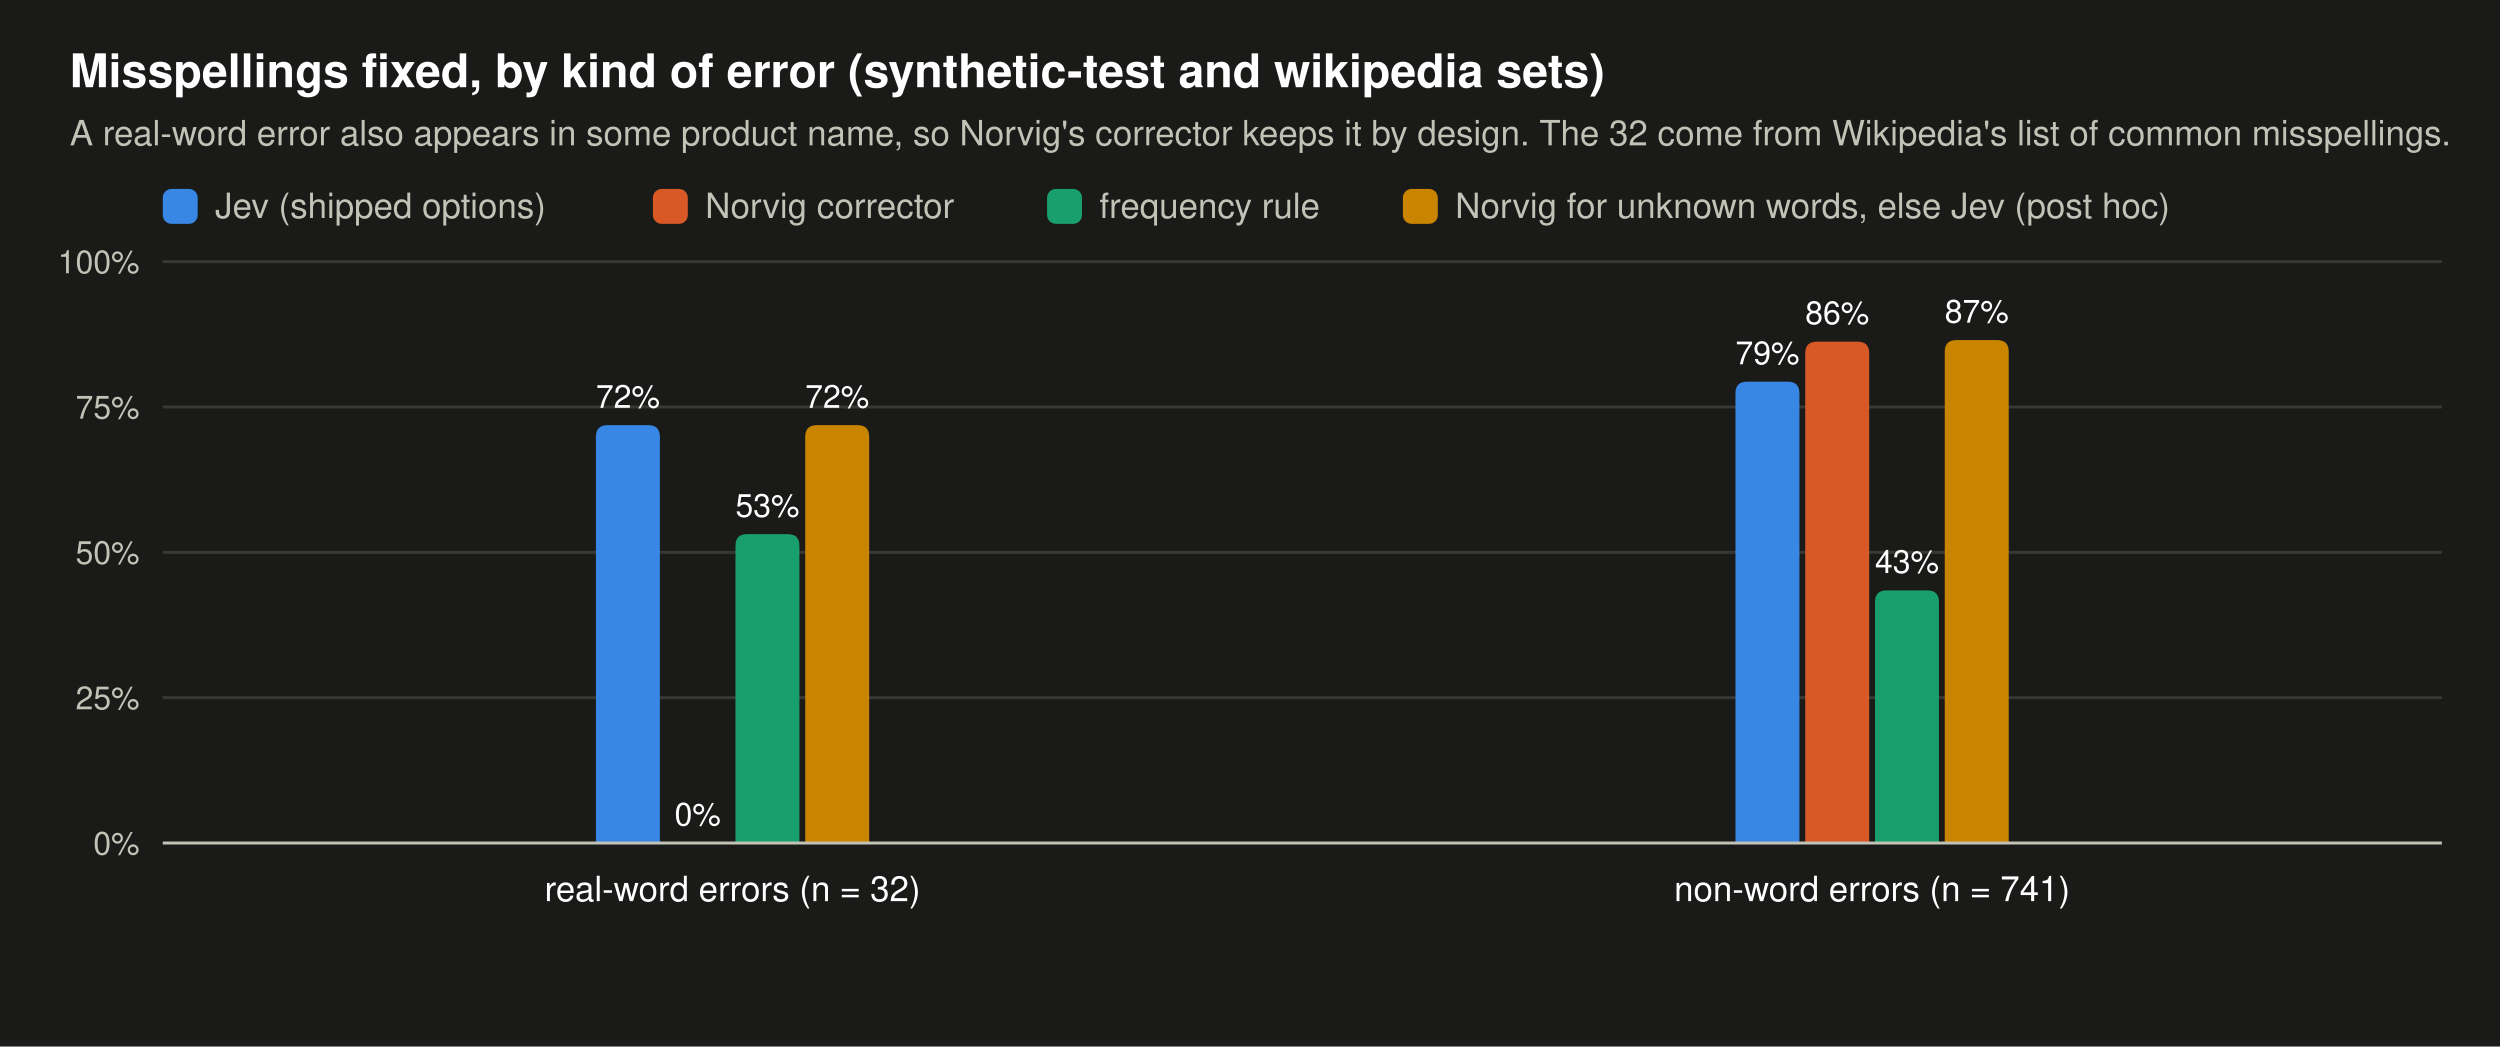
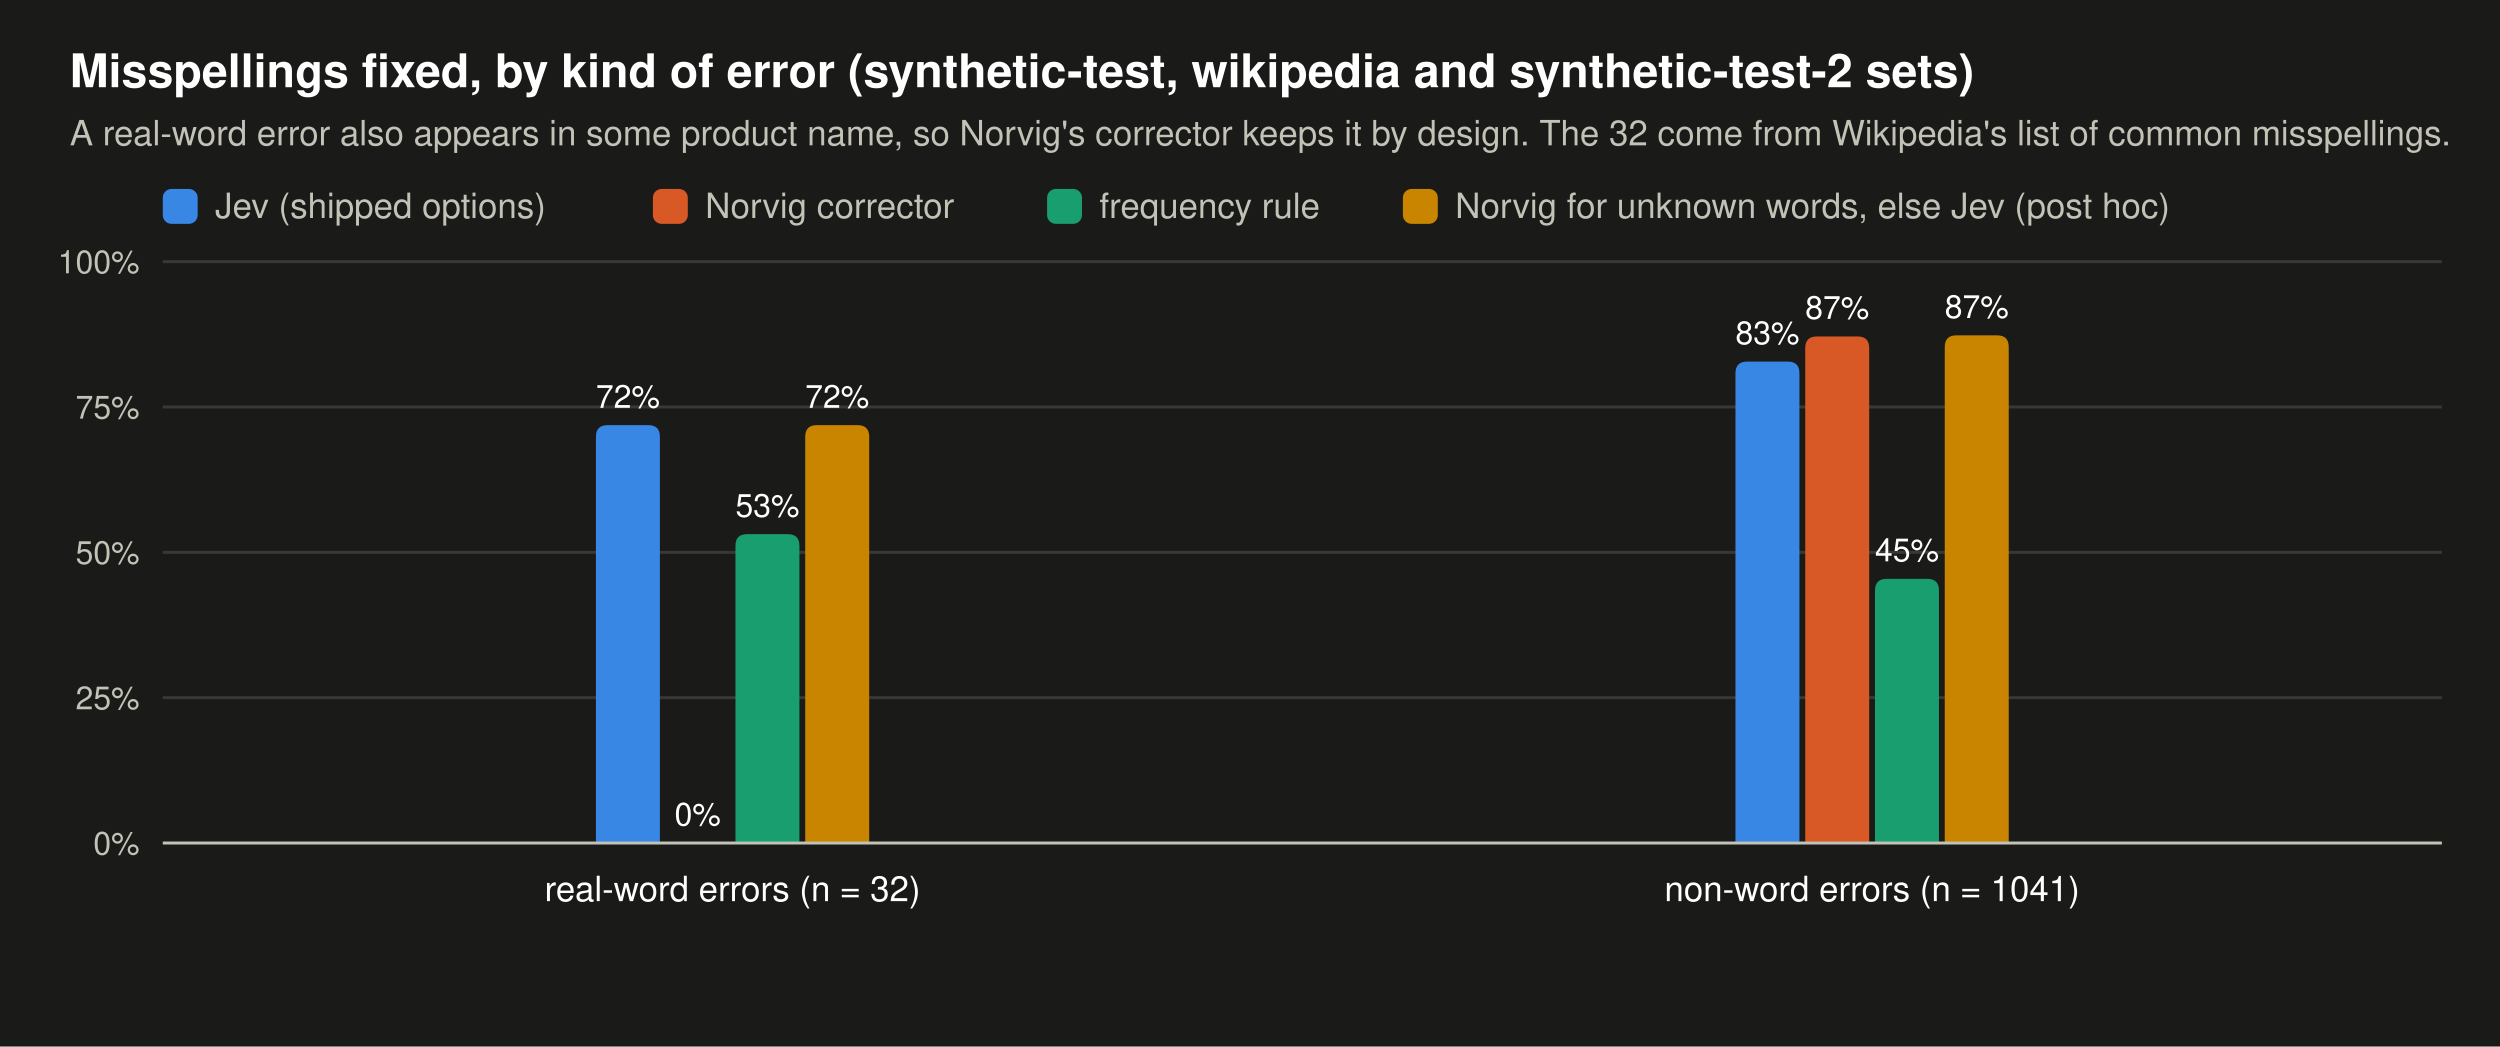
<svg xmlns="http://www.w3.org/2000/svg" width="860" height="360" viewBox="0 0 860 360" role="img" font-family="-apple-system, 'Segoe UI', Helvetica, Arial, sans-serif">
  <rect width="860" height="360" fill="#1a1a19" />
-   <text x="24.0" y="30.0" font-size="16" fill="#ffffff" font-weight="600">Misspellings fixed, by kind of error (synthetic-test and wikipedia sets)</text>
+   <text x="24.0" y="30.0" font-size="16" fill="#ffffff" font-weight="600">Misspellings fixed, by kind of error (synthetic-test, wikipedia and synthetic-test-2 sets)</text>
  <text x="24.0" y="50.0" font-size="12" fill="#c3c2b7">A real-word error also appears in some product name, so Norvig's corrector keeps it by design. The 32 come from Wikipedia's list of common misspellings.</text>
  <rect x="56" y="65" width="12" height="12" rx="3" fill="#3987e5" />
  <text x="74.0" y="75.0" font-size="12" fill="#c3c2b7">Jev (shipped options)</text>
  <rect x="224.6" y="65" width="12" height="12" rx="3" fill="#d95926" />
  <text x="242.6" y="75.0" font-size="12" fill="#c3c2b7">Norvig corrector</text>
  <rect x="360.2" y="65" width="12" height="12" rx="3" fill="#199e70" />
  <text x="378.2" y="75.0" font-size="12" fill="#c3c2b7">frequency rule</text>
  <rect x="482.6" y="65" width="12" height="12" rx="3" fill="#c98500" />
  <text x="500.6" y="75.0" font-size="12" fill="#c3c2b7">Norvig for unknown words, else Jev (post hoc)</text>
  <line x1="56.0" y1="290.0" x2="840.0" y2="290.0" stroke="#383835" stroke-width="1" />
  <text x="48.0" y="294.0" font-size="11" fill="#c3c2b7" text-anchor="end">0%</text>
  <line x1="56.0" y1="240.0" x2="840.0" y2="240.0" stroke="#383835" stroke-width="1" />
  <text x="48.0" y="244.0" font-size="11" fill="#c3c2b7" text-anchor="end">25%</text>
  <line x1="56.0" y1="190.0" x2="840.0" y2="190.0" stroke="#383835" stroke-width="1" />
  <text x="48.0" y="194.0" font-size="11" fill="#c3c2b7" text-anchor="end">50%</text>
  <line x1="56.0" y1="140.0" x2="840.0" y2="140.0" stroke="#383835" stroke-width="1" />
  <text x="48.0" y="144.0" font-size="11" fill="#c3c2b7" text-anchor="end">75%</text>
  <line x1="56.0" y1="90.0" x2="840.0" y2="90.0" stroke="#383835" stroke-width="1" />
  <text x="48.0" y="94.0" font-size="11" fill="#c3c2b7" text-anchor="end">100%</text>
  <path d="M205,290V150.25Q205,146.25 209,146.25H223Q227,146.25 227,150.25V290Z" fill="#3987e5" />
  <text x="216.0" y="140.3" font-size="11" fill="#ffffff" text-anchor="middle">72%</text>
  <text x="240.0" y="284.0" font-size="11" fill="#ffffff" text-anchor="middle">0%</text>
  <path d="M253,290V187.75Q253,183.75 257,183.75H271Q275,183.75 275,187.75V290Z" fill="#199e70" />
  <text x="264.0" y="177.8" font-size="11" fill="#ffffff" text-anchor="middle">53%</text>
  <path d="M277,290V150.25Q277,146.25 281,146.25H295Q299,146.25 299,150.25V290Z" fill="#c98500" />
  <text x="288.0" y="140.3" font-size="11" fill="#ffffff" text-anchor="middle">72%</text>
  <text x="252.0" y="310.0" font-size="12" fill="#ffffff" text-anchor="middle">real-word errors (n = 32)</text>
-   <path d="M597,290V135.296Q597,131.296 601,131.296H615Q619,131.296 619,135.296V290Z" fill="#3987e5" />
-   <text x="608.0" y="125.3" font-size="11" fill="#ffffff" text-anchor="middle">79%</text>
-   <path d="M621,290V121.53Q621,117.53 625,117.53H639Q643,117.53 643,121.53V290Z" fill="#d95926" />
-   <text x="632.0" y="111.5" font-size="11" fill="#ffffff" text-anchor="middle">86%</text>
-   <path d="M645,290V207.09Q645,203.09 649,203.09H663Q667,203.09 667,207.09V290Z" fill="#199e70" />
-   <text x="656.0" y="197.1" font-size="11" fill="#ffffff" text-anchor="middle">43%</text>
-   <path d="M669,290V120.991Q669,116.991 673,116.991H687Q691,116.991 691,120.991V290Z" fill="#c98500" />
-   <text x="680.0" y="111.0" font-size="11" fill="#ffffff" text-anchor="middle">87%</text>
-   <text x="644.0" y="310.0" font-size="12" fill="#ffffff" text-anchor="middle">non-word errors (n = 741)</text>
+   <path d="M597,290V128.39Q597,124.39 601,124.39H615Q619,124.39 619,128.39V290Z" fill="#3987e5" />
+   <text x="608.0" y="118.4" font-size="11" fill="#ffffff" text-anchor="middle">83%</text>
+   <path d="M621,290V119.744Q621,115.744 625,115.744H639Q643,115.744 643,119.744V290Z" fill="#d95926" />
+   <text x="632.0" y="109.7" font-size="11" fill="#ffffff" text-anchor="middle">87%</text>
+   <path d="M645,290V203.126Q645,199.126 649,199.126H663Q667,199.126 667,203.126V290Z" fill="#199e70" />
+   <text x="656.0" y="193.1" font-size="11" fill="#ffffff" text-anchor="middle">45%</text>
+   <path d="M669,290V119.36Q669,115.36 673,115.36H687Q691,115.36 691,119.36V290Z" fill="#c98500" />
+   <text x="680.0" y="109.4" font-size="11" fill="#ffffff" text-anchor="middle">87%</text>
+   <text x="644.0" y="310.0" font-size="12" fill="#ffffff" text-anchor="middle">non-word errors (n = 1041)</text>
  <line x1="56.0" y1="290.0" x2="840.0" y2="290.0" stroke="#c3c2b7" stroke-width="1" />
</svg>
